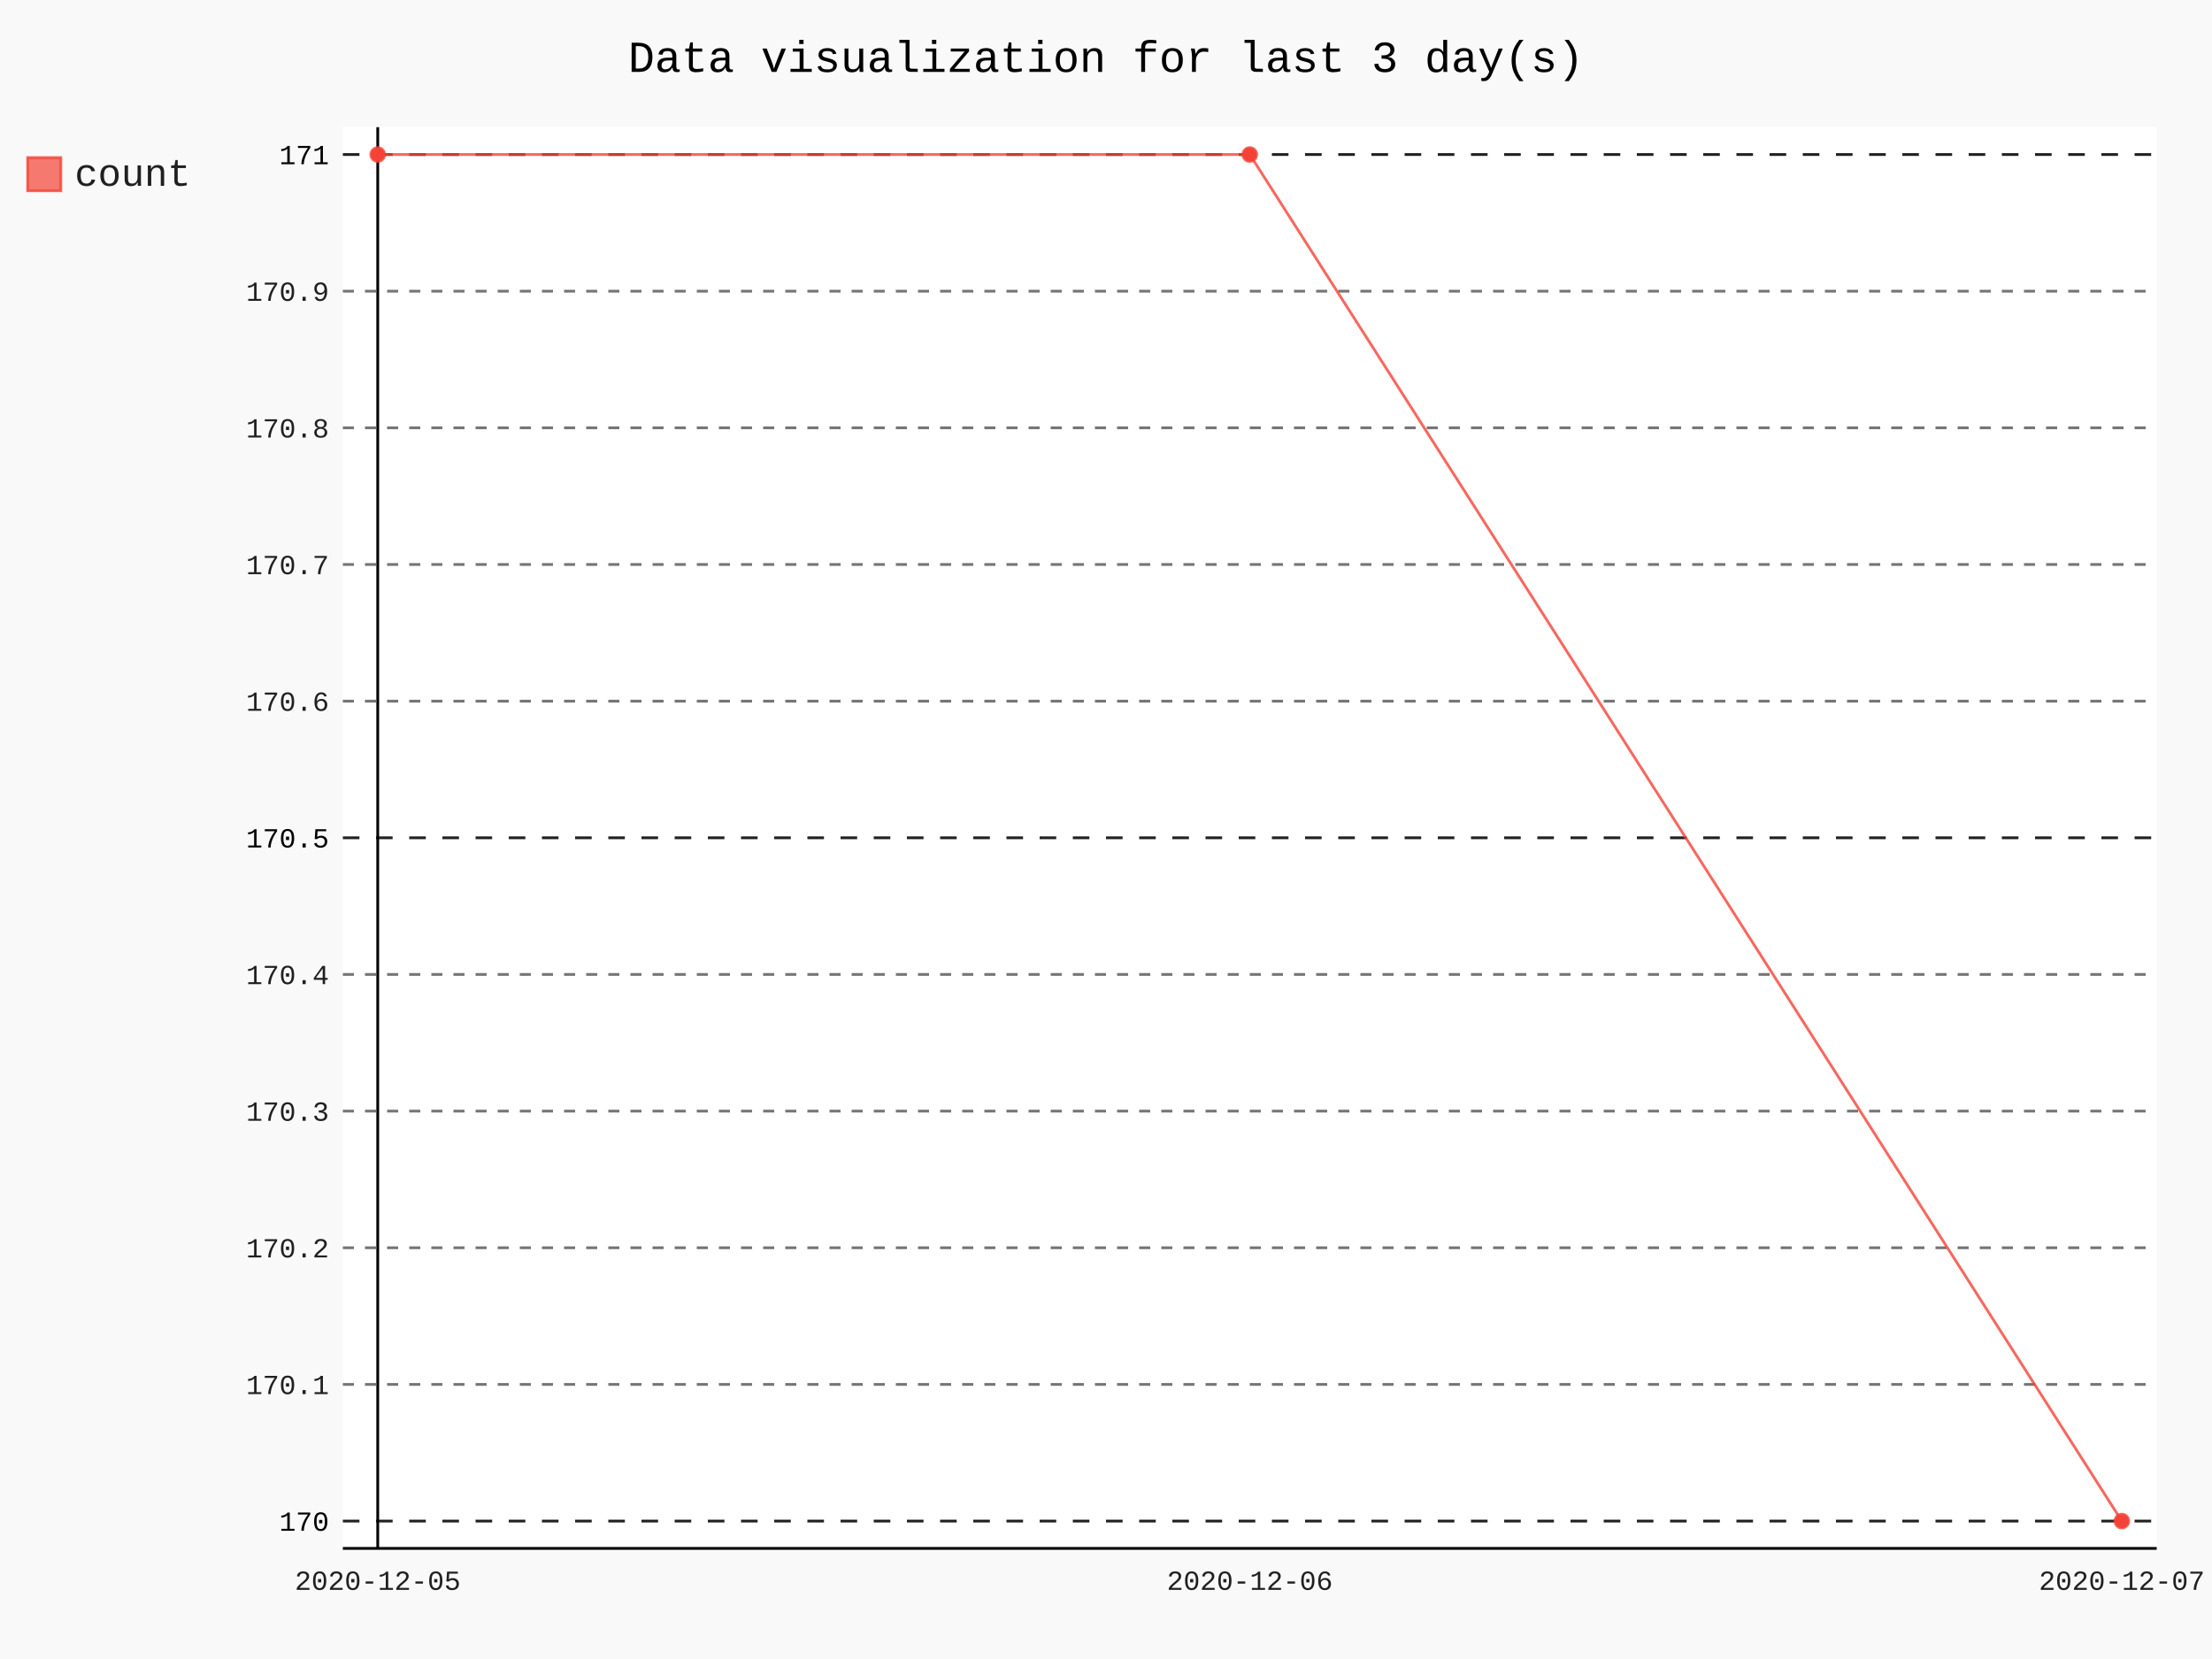
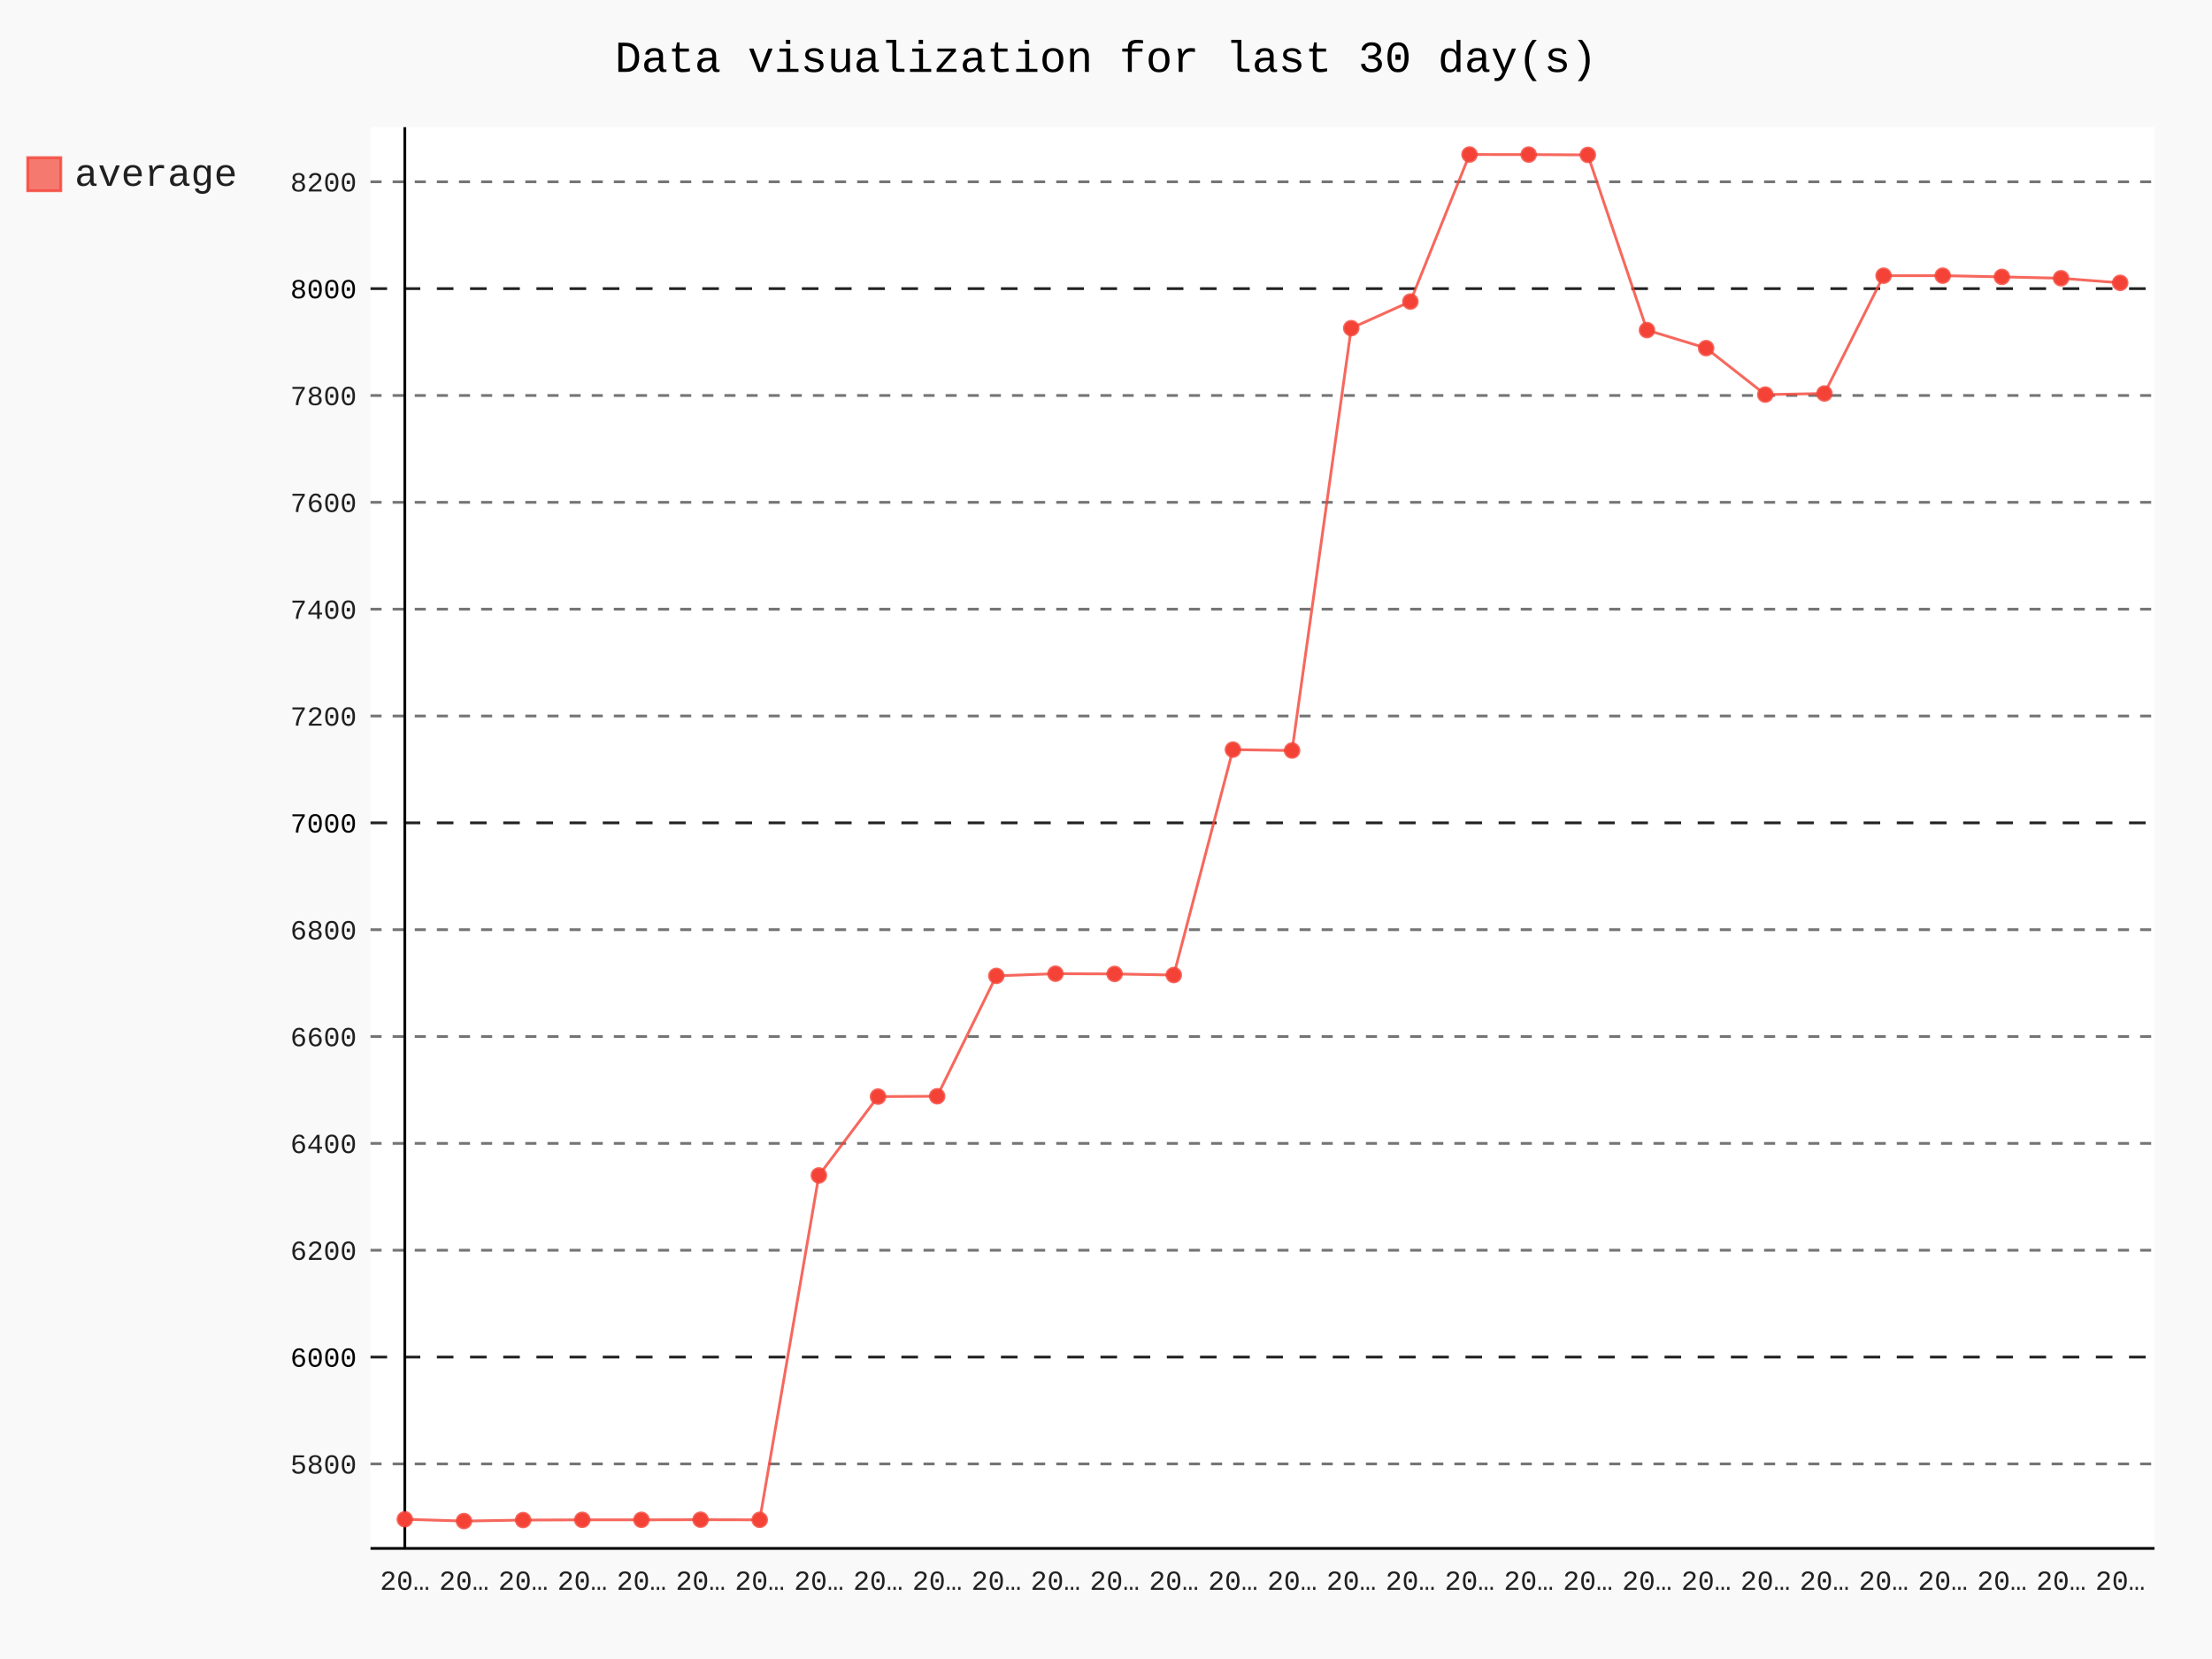
- <svg xmlns="http://www.w3.org/2000/svg" id="chart-09ba5c0b-9705-40a6-9dff-60fcd5149315" class="pygal-chart" viewBox="0 0 800 600">
+ <svg xmlns="http://www.w3.org/2000/svg" id="chart-fba8ac19-9352-40a4-8f73-d6accb5b0dcb" class="pygal-chart" viewBox="0 0 800 600">
  <defs>
-     <style type="text/css">#chart-09ba5c0b-9705-40a6-9dff-60fcd5149315{-webkit-user-select:none;-webkit-font-smoothing:antialiased;font-family:Consolas,"Liberation Mono",Menlo,Courier,monospace}#chart-09ba5c0b-9705-40a6-9dff-60fcd5149315 .title{font-family:Consolas,"Liberation Mono",Menlo,Courier,monospace;font-size:16px}#chart-09ba5c0b-9705-40a6-9dff-60fcd5149315 .legends .legend text{font-family:Consolas,"Liberation Mono",Menlo,Courier,monospace;font-size:14px}#chart-09ba5c0b-9705-40a6-9dff-60fcd5149315 .axis text{font-family:Consolas,"Liberation Mono",Menlo,Courier,monospace;font-size:10px}#chart-09ba5c0b-9705-40a6-9dff-60fcd5149315 .axis text.major{font-family:Consolas,"Liberation Mono",Menlo,Courier,monospace;font-size:10px}#chart-09ba5c0b-9705-40a6-9dff-60fcd5149315 .text-overlay text.value{font-family:Consolas,"Liberation Mono",Menlo,Courier,monospace;font-size:16px}#chart-09ba5c0b-9705-40a6-9dff-60fcd5149315 .text-overlay text.label{font-family:Consolas,"Liberation Mono",Menlo,Courier,monospace;font-size:10px}#chart-09ba5c0b-9705-40a6-9dff-60fcd5149315 .tooltip{font-family:Consolas,"Liberation Mono",Menlo,Courier,monospace;font-size:14px}#chart-09ba5c0b-9705-40a6-9dff-60fcd5149315 text.no_data{font-family:Consolas,"Liberation Mono",Menlo,Courier,monospace;font-size:64px}
- #chart-09ba5c0b-9705-40a6-9dff-60fcd5149315{background-color:rgba(249,249,249,1)}#chart-09ba5c0b-9705-40a6-9dff-60fcd5149315 path,#chart-09ba5c0b-9705-40a6-9dff-60fcd5149315 line,#chart-09ba5c0b-9705-40a6-9dff-60fcd5149315 rect,#chart-09ba5c0b-9705-40a6-9dff-60fcd5149315 circle{-webkit-transition:150ms;-moz-transition:150ms;transition:150ms}#chart-09ba5c0b-9705-40a6-9dff-60fcd5149315 .graph &gt; .background{fill:rgba(249,249,249,1)}#chart-09ba5c0b-9705-40a6-9dff-60fcd5149315 .plot &gt; .background{fill:rgba(255,255,255,1)}#chart-09ba5c0b-9705-40a6-9dff-60fcd5149315 .graph{fill:rgba(0,0,0,.87)}#chart-09ba5c0b-9705-40a6-9dff-60fcd5149315 text.no_data{fill:rgba(0,0,0,1)}#chart-09ba5c0b-9705-40a6-9dff-60fcd5149315 .title{fill:rgba(0,0,0,1)}#chart-09ba5c0b-9705-40a6-9dff-60fcd5149315 .legends .legend text{fill:rgba(0,0,0,.87)}#chart-09ba5c0b-9705-40a6-9dff-60fcd5149315 .legends .legend:hover text{fill:rgba(0,0,0,1)}#chart-09ba5c0b-9705-40a6-9dff-60fcd5149315 .axis .line{stroke:rgba(0,0,0,1)}#chart-09ba5c0b-9705-40a6-9dff-60fcd5149315 .axis .guide.line{stroke:rgba(0,0,0,.54)}#chart-09ba5c0b-9705-40a6-9dff-60fcd5149315 .axis .major.line{stroke:rgba(0,0,0,.87)}#chart-09ba5c0b-9705-40a6-9dff-60fcd5149315 .axis text.major{fill:rgba(0,0,0,1)}#chart-09ba5c0b-9705-40a6-9dff-60fcd5149315 .axis.y .guides:hover .guide.line,#chart-09ba5c0b-9705-40a6-9dff-60fcd5149315 .line-graph .axis.x .guides:hover .guide.line,#chart-09ba5c0b-9705-40a6-9dff-60fcd5149315 .stackedline-graph .axis.x .guides:hover .guide.line,#chart-09ba5c0b-9705-40a6-9dff-60fcd5149315 .xy-graph .axis.x .guides:hover .guide.line{stroke:rgba(0,0,0,1)}#chart-09ba5c0b-9705-40a6-9dff-60fcd5149315 .axis .guides:hover text{fill:rgba(0,0,0,1)}#chart-09ba5c0b-9705-40a6-9dff-60fcd5149315 .reactive{fill-opacity:.7;stroke-opacity:.8}#chart-09ba5c0b-9705-40a6-9dff-60fcd5149315 .ci{stroke:rgba(0,0,0,.87)}#chart-09ba5c0b-9705-40a6-9dff-60fcd5149315 .reactive.active,#chart-09ba5c0b-9705-40a6-9dff-60fcd5149315 .active .reactive{fill-opacity:.8;stroke-opacity:.9;stroke-width:4}#chart-09ba5c0b-9705-40a6-9dff-60fcd5149315 .ci .reactive.active{stroke-width:1.5}#chart-09ba5c0b-9705-40a6-9dff-60fcd5149315 .series text{fill:rgba(0,0,0,1)}#chart-09ba5c0b-9705-40a6-9dff-60fcd5149315 .tooltip rect{fill:rgba(255,255,255,1);stroke:rgba(0,0,0,1);-webkit-transition:opacity 150ms;-moz-transition:opacity 150ms;transition:opacity 150ms}#chart-09ba5c0b-9705-40a6-9dff-60fcd5149315 .tooltip .label{fill:rgba(0,0,0,.87)}#chart-09ba5c0b-9705-40a6-9dff-60fcd5149315 .tooltip .label{fill:rgba(0,0,0,.87)}#chart-09ba5c0b-9705-40a6-9dff-60fcd5149315 .tooltip .legend{font-size:.8em;fill:rgba(0,0,0,.54)}#chart-09ba5c0b-9705-40a6-9dff-60fcd5149315 .tooltip .x_label{font-size:.6em;fill:rgba(0,0,0,1)}#chart-09ba5c0b-9705-40a6-9dff-60fcd5149315 .tooltip .xlink{font-size:.5em;text-decoration:underline}#chart-09ba5c0b-9705-40a6-9dff-60fcd5149315 .tooltip .value{font-size:1.5em}#chart-09ba5c0b-9705-40a6-9dff-60fcd5149315 .bound{font-size:.5em}#chart-09ba5c0b-9705-40a6-9dff-60fcd5149315 .max-value{font-size:.75em;fill:rgba(0,0,0,.54)}#chart-09ba5c0b-9705-40a6-9dff-60fcd5149315 .map-element{fill:rgba(255,255,255,1);stroke:rgba(0,0,0,.54) !important}#chart-09ba5c0b-9705-40a6-9dff-60fcd5149315 .map-element .reactive{fill-opacity:inherit;stroke-opacity:inherit}#chart-09ba5c0b-9705-40a6-9dff-60fcd5149315 .color-0,#chart-09ba5c0b-9705-40a6-9dff-60fcd5149315 .color-0 a:visited{stroke:#F44336;fill:#F44336}#chart-09ba5c0b-9705-40a6-9dff-60fcd5149315 .text-overlay .color-0 text{fill:black}
- #chart-09ba5c0b-9705-40a6-9dff-60fcd5149315 text.no_data{text-anchor:middle}#chart-09ba5c0b-9705-40a6-9dff-60fcd5149315 .guide.line{fill:none}#chart-09ba5c0b-9705-40a6-9dff-60fcd5149315 .centered{text-anchor:middle}#chart-09ba5c0b-9705-40a6-9dff-60fcd5149315 .title{text-anchor:middle}#chart-09ba5c0b-9705-40a6-9dff-60fcd5149315 .legends .legend text{fill-opacity:1}#chart-09ba5c0b-9705-40a6-9dff-60fcd5149315 .axis.x text{text-anchor:middle}#chart-09ba5c0b-9705-40a6-9dff-60fcd5149315 .axis.x:not(.web) text[transform]{text-anchor:start}#chart-09ba5c0b-9705-40a6-9dff-60fcd5149315 .axis.x:not(.web) text[transform].backwards{text-anchor:end}#chart-09ba5c0b-9705-40a6-9dff-60fcd5149315 .axis.y text{text-anchor:end}#chart-09ba5c0b-9705-40a6-9dff-60fcd5149315 .axis.y text[transform].backwards{text-anchor:start}#chart-09ba5c0b-9705-40a6-9dff-60fcd5149315 .axis.y2 text{text-anchor:start}#chart-09ba5c0b-9705-40a6-9dff-60fcd5149315 .axis.y2 text[transform].backwards{text-anchor:end}#chart-09ba5c0b-9705-40a6-9dff-60fcd5149315 .axis .guide.line{stroke-dasharray:4,4}#chart-09ba5c0b-9705-40a6-9dff-60fcd5149315 .axis .major.guide.line{stroke-dasharray:6,6}#chart-09ba5c0b-9705-40a6-9dff-60fcd5149315 .horizontal .axis.y .guide.line,#chart-09ba5c0b-9705-40a6-9dff-60fcd5149315 .horizontal .axis.y2 .guide.line,#chart-09ba5c0b-9705-40a6-9dff-60fcd5149315 .vertical .axis.x .guide.line{opacity:0}#chart-09ba5c0b-9705-40a6-9dff-60fcd5149315 .horizontal .axis.always_show .guide.line,#chart-09ba5c0b-9705-40a6-9dff-60fcd5149315 .vertical .axis.always_show .guide.line{opacity:1 !important}#chart-09ba5c0b-9705-40a6-9dff-60fcd5149315 .axis.y .guides:hover .guide.line,#chart-09ba5c0b-9705-40a6-9dff-60fcd5149315 .axis.y2 .guides:hover .guide.line,#chart-09ba5c0b-9705-40a6-9dff-60fcd5149315 .axis.x .guides:hover .guide.line{opacity:1}#chart-09ba5c0b-9705-40a6-9dff-60fcd5149315 .axis .guides:hover text{opacity:1}#chart-09ba5c0b-9705-40a6-9dff-60fcd5149315 .nofill{fill:none}#chart-09ba5c0b-9705-40a6-9dff-60fcd5149315 .subtle-fill{fill-opacity:.2}#chart-09ba5c0b-9705-40a6-9dff-60fcd5149315 .dot{stroke-width:1px;fill-opacity:1}#chart-09ba5c0b-9705-40a6-9dff-60fcd5149315 .dot.active{stroke-width:5px}#chart-09ba5c0b-9705-40a6-9dff-60fcd5149315 .dot.negative{fill:transparent}#chart-09ba5c0b-9705-40a6-9dff-60fcd5149315 text,#chart-09ba5c0b-9705-40a6-9dff-60fcd5149315 tspan{stroke:none !important}#chart-09ba5c0b-9705-40a6-9dff-60fcd5149315 .series text.active{opacity:1}#chart-09ba5c0b-9705-40a6-9dff-60fcd5149315 .tooltip rect{fill-opacity:.95;stroke-width:.5}#chart-09ba5c0b-9705-40a6-9dff-60fcd5149315 .tooltip text{fill-opacity:1}#chart-09ba5c0b-9705-40a6-9dff-60fcd5149315 .showable{visibility:hidden}#chart-09ba5c0b-9705-40a6-9dff-60fcd5149315 .showable.shown{visibility:visible}#chart-09ba5c0b-9705-40a6-9dff-60fcd5149315 .gauge-background{fill:rgba(229,229,229,1);stroke:none}#chart-09ba5c0b-9705-40a6-9dff-60fcd5149315 .bg-lines{stroke:rgba(249,249,249,1);stroke-width:2px}</style>
+     <style type="text/css">#chart-fba8ac19-9352-40a4-8f73-d6accb5b0dcb{-webkit-user-select:none;-webkit-font-smoothing:antialiased;font-family:Consolas,"Liberation Mono",Menlo,Courier,monospace}#chart-fba8ac19-9352-40a4-8f73-d6accb5b0dcb .title{font-family:Consolas,"Liberation Mono",Menlo,Courier,monospace;font-size:16px}#chart-fba8ac19-9352-40a4-8f73-d6accb5b0dcb .legends .legend text{font-family:Consolas,"Liberation Mono",Menlo,Courier,monospace;font-size:14px}#chart-fba8ac19-9352-40a4-8f73-d6accb5b0dcb .axis text{font-family:Consolas,"Liberation Mono",Menlo,Courier,monospace;font-size:10px}#chart-fba8ac19-9352-40a4-8f73-d6accb5b0dcb .axis text.major{font-family:Consolas,"Liberation Mono",Menlo,Courier,monospace;font-size:10px}#chart-fba8ac19-9352-40a4-8f73-d6accb5b0dcb .text-overlay text.value{font-family:Consolas,"Liberation Mono",Menlo,Courier,monospace;font-size:16px}#chart-fba8ac19-9352-40a4-8f73-d6accb5b0dcb .text-overlay text.label{font-family:Consolas,"Liberation Mono",Menlo,Courier,monospace;font-size:10px}#chart-fba8ac19-9352-40a4-8f73-d6accb5b0dcb .tooltip{font-family:Consolas,"Liberation Mono",Menlo,Courier,monospace;font-size:14px}#chart-fba8ac19-9352-40a4-8f73-d6accb5b0dcb text.no_data{font-family:Consolas,"Liberation Mono",Menlo,Courier,monospace;font-size:64px}
+ #chart-fba8ac19-9352-40a4-8f73-d6accb5b0dcb{background-color:rgba(249,249,249,1)}#chart-fba8ac19-9352-40a4-8f73-d6accb5b0dcb path,#chart-fba8ac19-9352-40a4-8f73-d6accb5b0dcb line,#chart-fba8ac19-9352-40a4-8f73-d6accb5b0dcb rect,#chart-fba8ac19-9352-40a4-8f73-d6accb5b0dcb circle{-webkit-transition:150ms;-moz-transition:150ms;transition:150ms}#chart-fba8ac19-9352-40a4-8f73-d6accb5b0dcb .graph &gt; .background{fill:rgba(249,249,249,1)}#chart-fba8ac19-9352-40a4-8f73-d6accb5b0dcb .plot &gt; .background{fill:rgba(255,255,255,1)}#chart-fba8ac19-9352-40a4-8f73-d6accb5b0dcb .graph{fill:rgba(0,0,0,.87)}#chart-fba8ac19-9352-40a4-8f73-d6accb5b0dcb text.no_data{fill:rgba(0,0,0,1)}#chart-fba8ac19-9352-40a4-8f73-d6accb5b0dcb .title{fill:rgba(0,0,0,1)}#chart-fba8ac19-9352-40a4-8f73-d6accb5b0dcb .legends .legend text{fill:rgba(0,0,0,.87)}#chart-fba8ac19-9352-40a4-8f73-d6accb5b0dcb .legends .legend:hover text{fill:rgba(0,0,0,1)}#chart-fba8ac19-9352-40a4-8f73-d6accb5b0dcb .axis .line{stroke:rgba(0,0,0,1)}#chart-fba8ac19-9352-40a4-8f73-d6accb5b0dcb .axis .guide.line{stroke:rgba(0,0,0,.54)}#chart-fba8ac19-9352-40a4-8f73-d6accb5b0dcb .axis .major.line{stroke:rgba(0,0,0,.87)}#chart-fba8ac19-9352-40a4-8f73-d6accb5b0dcb .axis text.major{fill:rgba(0,0,0,1)}#chart-fba8ac19-9352-40a4-8f73-d6accb5b0dcb .axis.y .guides:hover .guide.line,#chart-fba8ac19-9352-40a4-8f73-d6accb5b0dcb .line-graph .axis.x .guides:hover .guide.line,#chart-fba8ac19-9352-40a4-8f73-d6accb5b0dcb .stackedline-graph .axis.x .guides:hover .guide.line,#chart-fba8ac19-9352-40a4-8f73-d6accb5b0dcb .xy-graph .axis.x .guides:hover .guide.line{stroke:rgba(0,0,0,1)}#chart-fba8ac19-9352-40a4-8f73-d6accb5b0dcb .axis .guides:hover text{fill:rgba(0,0,0,1)}#chart-fba8ac19-9352-40a4-8f73-d6accb5b0dcb .reactive{fill-opacity:.7;stroke-opacity:.8}#chart-fba8ac19-9352-40a4-8f73-d6accb5b0dcb .ci{stroke:rgba(0,0,0,.87)}#chart-fba8ac19-9352-40a4-8f73-d6accb5b0dcb .reactive.active,#chart-fba8ac19-9352-40a4-8f73-d6accb5b0dcb .active .reactive{fill-opacity:.8;stroke-opacity:.9;stroke-width:4}#chart-fba8ac19-9352-40a4-8f73-d6accb5b0dcb .ci .reactive.active{stroke-width:1.5}#chart-fba8ac19-9352-40a4-8f73-d6accb5b0dcb .series text{fill:rgba(0,0,0,1)}#chart-fba8ac19-9352-40a4-8f73-d6accb5b0dcb .tooltip rect{fill:rgba(255,255,255,1);stroke:rgba(0,0,0,1);-webkit-transition:opacity 150ms;-moz-transition:opacity 150ms;transition:opacity 150ms}#chart-fba8ac19-9352-40a4-8f73-d6accb5b0dcb .tooltip .label{fill:rgba(0,0,0,.87)}#chart-fba8ac19-9352-40a4-8f73-d6accb5b0dcb .tooltip .label{fill:rgba(0,0,0,.87)}#chart-fba8ac19-9352-40a4-8f73-d6accb5b0dcb .tooltip .legend{font-size:.8em;fill:rgba(0,0,0,.54)}#chart-fba8ac19-9352-40a4-8f73-d6accb5b0dcb .tooltip .x_label{font-size:.6em;fill:rgba(0,0,0,1)}#chart-fba8ac19-9352-40a4-8f73-d6accb5b0dcb .tooltip .xlink{font-size:.5em;text-decoration:underline}#chart-fba8ac19-9352-40a4-8f73-d6accb5b0dcb .tooltip .value{font-size:1.5em}#chart-fba8ac19-9352-40a4-8f73-d6accb5b0dcb .bound{font-size:.5em}#chart-fba8ac19-9352-40a4-8f73-d6accb5b0dcb .max-value{font-size:.75em;fill:rgba(0,0,0,.54)}#chart-fba8ac19-9352-40a4-8f73-d6accb5b0dcb .map-element{fill:rgba(255,255,255,1);stroke:rgba(0,0,0,.54) !important}#chart-fba8ac19-9352-40a4-8f73-d6accb5b0dcb .map-element .reactive{fill-opacity:inherit;stroke-opacity:inherit}#chart-fba8ac19-9352-40a4-8f73-d6accb5b0dcb .color-0,#chart-fba8ac19-9352-40a4-8f73-d6accb5b0dcb .color-0 a:visited{stroke:#F44336;fill:#F44336}#chart-fba8ac19-9352-40a4-8f73-d6accb5b0dcb .text-overlay .color-0 text{fill:black}
+ #chart-fba8ac19-9352-40a4-8f73-d6accb5b0dcb text.no_data{text-anchor:middle}#chart-fba8ac19-9352-40a4-8f73-d6accb5b0dcb .guide.line{fill:none}#chart-fba8ac19-9352-40a4-8f73-d6accb5b0dcb .centered{text-anchor:middle}#chart-fba8ac19-9352-40a4-8f73-d6accb5b0dcb .title{text-anchor:middle}#chart-fba8ac19-9352-40a4-8f73-d6accb5b0dcb .legends .legend text{fill-opacity:1}#chart-fba8ac19-9352-40a4-8f73-d6accb5b0dcb .axis.x text{text-anchor:middle}#chart-fba8ac19-9352-40a4-8f73-d6accb5b0dcb .axis.x:not(.web) text[transform]{text-anchor:start}#chart-fba8ac19-9352-40a4-8f73-d6accb5b0dcb .axis.x:not(.web) text[transform].backwards{text-anchor:end}#chart-fba8ac19-9352-40a4-8f73-d6accb5b0dcb .axis.y text{text-anchor:end}#chart-fba8ac19-9352-40a4-8f73-d6accb5b0dcb .axis.y text[transform].backwards{text-anchor:start}#chart-fba8ac19-9352-40a4-8f73-d6accb5b0dcb .axis.y2 text{text-anchor:start}#chart-fba8ac19-9352-40a4-8f73-d6accb5b0dcb .axis.y2 text[transform].backwards{text-anchor:end}#chart-fba8ac19-9352-40a4-8f73-d6accb5b0dcb .axis .guide.line{stroke-dasharray:4,4}#chart-fba8ac19-9352-40a4-8f73-d6accb5b0dcb .axis .major.guide.line{stroke-dasharray:6,6}#chart-fba8ac19-9352-40a4-8f73-d6accb5b0dcb .horizontal .axis.y .guide.line,#chart-fba8ac19-9352-40a4-8f73-d6accb5b0dcb .horizontal .axis.y2 .guide.line,#chart-fba8ac19-9352-40a4-8f73-d6accb5b0dcb .vertical .axis.x .guide.line{opacity:0}#chart-fba8ac19-9352-40a4-8f73-d6accb5b0dcb .horizontal .axis.always_show .guide.line,#chart-fba8ac19-9352-40a4-8f73-d6accb5b0dcb .vertical .axis.always_show .guide.line{opacity:1 !important}#chart-fba8ac19-9352-40a4-8f73-d6accb5b0dcb .axis.y .guides:hover .guide.line,#chart-fba8ac19-9352-40a4-8f73-d6accb5b0dcb .axis.y2 .guides:hover .guide.line,#chart-fba8ac19-9352-40a4-8f73-d6accb5b0dcb .axis.x .guides:hover .guide.line{opacity:1}#chart-fba8ac19-9352-40a4-8f73-d6accb5b0dcb .axis .guides:hover text{opacity:1}#chart-fba8ac19-9352-40a4-8f73-d6accb5b0dcb .nofill{fill:none}#chart-fba8ac19-9352-40a4-8f73-d6accb5b0dcb .subtle-fill{fill-opacity:.2}#chart-fba8ac19-9352-40a4-8f73-d6accb5b0dcb .dot{stroke-width:1px;fill-opacity:1}#chart-fba8ac19-9352-40a4-8f73-d6accb5b0dcb .dot.active{stroke-width:5px}#chart-fba8ac19-9352-40a4-8f73-d6accb5b0dcb .dot.negative{fill:transparent}#chart-fba8ac19-9352-40a4-8f73-d6accb5b0dcb text,#chart-fba8ac19-9352-40a4-8f73-d6accb5b0dcb tspan{stroke:none !important}#chart-fba8ac19-9352-40a4-8f73-d6accb5b0dcb .series text.active{opacity:1}#chart-fba8ac19-9352-40a4-8f73-d6accb5b0dcb .tooltip rect{fill-opacity:.95;stroke-width:.5}#chart-fba8ac19-9352-40a4-8f73-d6accb5b0dcb .tooltip text{fill-opacity:1}#chart-fba8ac19-9352-40a4-8f73-d6accb5b0dcb .showable{visibility:hidden}#chart-fba8ac19-9352-40a4-8f73-d6accb5b0dcb .showable.shown{visibility:visible}#chart-fba8ac19-9352-40a4-8f73-d6accb5b0dcb .gauge-background{fill:rgba(229,229,229,1);stroke:none}#chart-fba8ac19-9352-40a4-8f73-d6accb5b0dcb .bg-lines{stroke:rgba(249,249,249,1);stroke-width:2px}</style>
  </defs>
  <g class="graph line-graph vertical">
    <rect x="0" y="0" width="800" height="600" class="background" />
-     <g transform="translate(124, 46)" class="plot">
-       <rect x="0" y="0" width="656.0" height="514" class="background" />
+     <g transform="translate(134, 46)" class="plot">
+       <rect x="0" y="0" width="645.2" height="514" class="background" />
      <g class="axis y always_show">
-         <path d="M0 514 h656" class="line" />
-         <g class="guides">
-           <path d="M0 504.115 h656" class="major guide line" />
-           <text x="-5" y="507.615" class="major">170</text>
-         </g>
-         <g class="guides">
-           <path d="M0 454.692 h656" class="guide line" />
-           <text x="-5" y="458.192" class="">170.1</text>
-         </g>
-         <g class="guides">
-           <path d="M0 405.269 h656" class="guide line" />
-           <text x="-5" y="408.769" class="">170.2</text>
-         </g>
-         <g class="guides">
-           <path d="M0 355.846 h656" class="guide line" />
-           <text x="-5" y="359.346" class="">170.3</text>
-         </g>
-         <g class="guides">
-           <path d="M0 306.423 h656" class="guide line" />
-           <text x="-5" y="309.923" class="">170.4</text>
-         </g>
-         <g class="guides">
-           <path d="M0 257 h656" class="major guide line" />
-           <text x="-5" y="260.5" class="major">170.5</text>
-         </g>
-         <g class="guides">
-           <path d="M0 207.577 h656" class="guide line" />
-           <text x="-5" y="211.077" class="">170.6</text>
-         </g>
-         <g class="guides">
-           <path d="M0 158.154 h656" class="guide line" />
-           <text x="-5" y="161.654" class="">170.7</text>
-         </g>
-         <g class="guides">
-           <path d="M0 108.731 h656" class="guide line" />
-           <text x="-5" y="112.231" class="">170.8</text>
-         </g>
-         <g class="guides">
-           <path d="M0 59.308 h656" class="guide line" />
-           <text x="-5" y="62.808" class="">170.9</text>
-         </g>
-         <g class="guides">
-           <path d="M0 9.885 h656" class="major guide line" />
-           <text x="-5" y="13.385" class="major">171</text>
+         <path d="M0 514 h645.2" class="line" />
+         <g class="guides">
+           <path d="M0 483.445 h645.2" class="guide line" />
+           <text x="-5" y="486.945" class="">5800</text>
+         </g>
+         <g class="guides">
+           <path d="M0 444.803 h645.2" class="major guide line" />
+           <text x="-5" y="448.303" class="major">6000</text>
+         </g>
+         <g class="guides">
+           <path d="M0 406.162 h645.2" class="guide line" />
+           <text x="-5" y="409.662" class="">6200</text>
+         </g>
+         <g class="guides">
+           <path d="M0 367.52 h645.2" class="guide line" />
+           <text x="-5" y="371.02" class="">6400</text>
+         </g>
+         <g class="guides">
+           <path d="M0 328.879 h645.2" class="guide line" />
+           <text x="-5" y="332.379" class="">6600</text>
+         </g>
+         <g class="guides">
+           <path d="M0 290.237 h645.2" class="guide line" />
+           <text x="-5" y="293.737" class="">6800</text>
+         </g>
+         <g class="guides">
+           <path d="M0 251.595 h645.2" class="major guide line" />
+           <text x="-5" y="255.095" class="major">7000</text>
+         </g>
+         <g class="guides">
+           <path d="M0 212.954 h645.2" class="guide line" />
+           <text x="-5" y="216.454" class="">7200</text>
+         </g>
+         <g class="guides">
+           <path d="M0 174.312 h645.2" class="guide line" />
+           <text x="-5" y="177.812" class="">7400</text>
+         </g>
+         <g class="guides">
+           <path d="M0 135.671 h645.2" class="guide line" />
+           <text x="-5" y="139.171" class="">7600</text>
+         </g>
+         <g class="guides">
+           <path d="M0 97.029 h645.2" class="guide line" />
+           <text x="-5" y="100.529" class="">7800</text>
+         </g>
+         <g class="guides">
+           <path d="M0 58.387 h645.2" class="major guide line" />
+           <text x="-5" y="61.887" class="major">8000</text>
+         </g>
+         <g class="guides">
+           <path d="M0 19.746 h645.2" class="guide line" />
+           <text x="-5" y="23.246" class="">8200</text>
        </g>
      </g>
      <g class="axis x">
        <g class="guides">
-           <path d="M12.615 0 v514" class="line" />
-           <text x="12.615" y="529.0" class="">2020-12-05</text>
-         </g>
-         <g class="guides">
-           <path d="M328 0 v514" class="guide line" />
-           <text x="328.0" y="529.0" class="">2020-12-06</text>
-         </g>
-         <g class="guides">
-           <path d="M643.385 0 v514" class="guide line" />
-           <text x="643.385" y="529.0" class="">2020-12-07</text>
+           <path d="M12.408 0 v514" class="line" />
+           <text x="12.408" y="529.0" class="">20…</text>
+         </g>
+         <g class="guides">
+           <path d="M33.8 0 v514" class="guide line" />
+           <text x="33.8" y="529.0" class="">20…</text>
+         </g>
+         <g class="guides">
+           <path d="M55.193 0 v514" class="guide line" />
+           <text x="55.193" y="529.0" class="">20…</text>
+         </g>
+         <g class="guides">
+           <path d="M76.585 0 v514" class="guide line" />
+           <text x="76.585" y="529.0" class="">20…</text>
+         </g>
+         <g class="guides">
+           <path d="M97.978 0 v514" class="guide line" />
+           <text x="97.978" y="529.0" class="">20…</text>
+         </g>
+         <g class="guides">
+           <path d="M119.371 0 v514" class="guide line" />
+           <text x="119.371" y="529.0" class="">20…</text>
+         </g>
+         <g class="guides">
+           <path d="M140.763 0 v514" class="guide line" />
+           <text x="140.763" y="529.0" class="">20…</text>
+         </g>
+         <g class="guides">
+           <path d="M162.156 0 v514" class="guide line" />
+           <text x="162.156" y="529.0" class="">20…</text>
+         </g>
+         <g class="guides">
+           <path d="M183.548 0 v514" class="guide line" />
+           <text x="183.548" y="529.0" class="">20…</text>
+         </g>
+         <g class="guides">
+           <path d="M204.941 0 v514" class="guide line" />
+           <text x="204.941" y="529.0" class="">20…</text>
+         </g>
+         <g class="guides">
+           <path d="M226.333 0 v514" class="guide line" />
+           <text x="226.333" y="529.0" class="">20…</text>
+         </g>
+         <g class="guides">
+           <path d="M247.726 0 v514" class="guide line" />
+           <text x="247.726" y="529.0" class="">20…</text>
+         </g>
+         <g class="guides">
+           <path d="M269.119 0 v514" class="guide line" />
+           <text x="269.119" y="529.0" class="">20…</text>
+         </g>
+         <g class="guides">
+           <path d="M290.511 0 v514" class="guide line" />
+           <text x="290.511" y="529.0" class="">20…</text>
+         </g>
+         <g class="guides">
+           <path d="M311.904 0 v514" class="guide line" />
+           <text x="311.904" y="529.0" class="">20…</text>
+         </g>
+         <g class="guides">
+           <path d="M333.296 0 v514" class="guide line" />
+           <text x="333.296" y="529.0" class="">20…</text>
+         </g>
+         <g class="guides">
+           <path d="M354.689 0 v514" class="guide line" />
+           <text x="354.689" y="529.0" class="">20…</text>
+         </g>
+         <g class="guides">
+           <path d="M376.081 0 v514" class="guide line" />
+           <text x="376.081" y="529.0" class="">20…</text>
+         </g>
+         <g class="guides">
+           <path d="M397.474 0 v514" class="guide line" />
+           <text x="397.474" y="529.0" class="">20…</text>
+         </g>
+         <g class="guides">
+           <path d="M418.867 0 v514" class="guide line" />
+           <text x="418.867" y="529.0" class="">20…</text>
+         </g>
+         <g class="guides">
+           <path d="M440.259 0 v514" class="guide line" />
+           <text x="440.259" y="529.0" class="">20…</text>
+         </g>
+         <g class="guides">
+           <path d="M461.652 0 v514" class="guide line" />
+           <text x="461.652" y="529.0" class="">20…</text>
+         </g>
+         <g class="guides">
+           <path d="M483.044 0 v514" class="guide line" />
+           <text x="483.044" y="529.0" class="">20…</text>
+         </g>
+         <g class="guides">
+           <path d="M504.437 0 v514" class="guide line" />
+           <text x="504.437" y="529.0" class="">20…</text>
+         </g>
+         <g class="guides">
+           <path d="M525.829 0 v514" class="guide line" />
+           <text x="525.829" y="529.0" class="">20…</text>
+         </g>
+         <g class="guides">
+           <path d="M547.222 0 v514" class="guide line" />
+           <text x="547.222" y="529.0" class="">20…</text>
+         </g>
+         <g class="guides">
+           <path d="M568.615 0 v514" class="guide line" />
+           <text x="568.615" y="529.0" class="">20…</text>
+         </g>
+         <g class="guides">
+           <path d="M590.007 0 v514" class="guide line" />
+           <text x="590.007" y="529.0" class="">20…</text>
+         </g>
+         <g class="guides">
+           <path d="M611.4 0 v514" class="guide line" />
+           <text x="611.4" y="529.0" class="">20…</text>
+         </g>
+         <g class="guides">
+           <path d="M632.792 0 v514" class="guide line" />
+           <text x="632.792" y="529.0" class="">20…</text>
        </g>
      </g>
      <g class="series serie-0 color-0">
-         <path d="M12.615 9.885 L328 9.885 643.385 504.115" class="line reactive nofill" />
+         <path d="M12.408 503.465 L33.8 504.115 55.193 503.758 76.585 503.674 97.978 503.667 119.371 503.619 140.763 503.671 162.156 379.102 183.548 350.596 204.941 350.476 226.333 306.936 247.726 306.151 269.119 306.234 290.511 306.636 311.904 225.11 333.296 225.441 354.689 72.686 376.081 63.065 397.474 9.885 418.867 9.909 440.259 10.025 461.652 73.384 483.044 79.902 504.437 96.711 525.829 96.315 547.222 53.705 568.615 53.695 590.007 54.135 611.4 54.631 632.792 56.293" class="line reactive nofill" />
      </g>
    </g>
    <g class="titles">
-       <text x="400.0" y="26" class="title plot_title">Data visualization for last 3 day(s)</text>
-     </g>
-     <g transform="translate(124, 46)" class="plot overlay">
+       <text x="400.0" y="26" class="title plot_title">Data visualization for last 30 day(s)</text>
+     </g>
+     <g transform="translate(134, 46)" class="plot overlay">
      <g class="series serie-0 color-0">
        <g class="dots">
-           <circle cx="12.615" cy="9.885" r="2.5" class="dot reactive tooltip-trigger" />
-         </g>
-         <g class="dots">
-           <circle cx="328.0" cy="9.885" r="2.5" class="dot reactive tooltip-trigger" />
-         </g>
-         <g class="dots">
-           <circle cx="643.385" cy="504.115" r="2.5" class="dot reactive tooltip-trigger" />
-         </g>
-       </g>
-     </g>
-     <g transform="translate(124, 46)" class="plot text-overlay">
+           <circle cx="12.408" cy="503.465" r="2.5" class="dot reactive tooltip-trigger" />
+         </g>
+         <g class="dots">
+           <circle cx="33.8" cy="504.115" r="2.5" class="dot reactive tooltip-trigger" />
+         </g>
+         <g class="dots">
+           <circle cx="55.193" cy="503.758" r="2.5" class="dot reactive tooltip-trigger" />
+         </g>
+         <g class="dots">
+           <circle cx="76.585" cy="503.674" r="2.5" class="dot reactive tooltip-trigger" />
+         </g>
+         <g class="dots">
+           <circle cx="97.978" cy="503.667" r="2.5" class="dot reactive tooltip-trigger" />
+         </g>
+         <g class="dots">
+           <circle cx="119.371" cy="503.619" r="2.5" class="dot reactive tooltip-trigger" />
+         </g>
+         <g class="dots">
+           <circle cx="140.763" cy="503.671" r="2.5" class="dot reactive tooltip-trigger" />
+         </g>
+         <g class="dots">
+           <circle cx="162.156" cy="379.102" r="2.5" class="dot reactive tooltip-trigger" />
+         </g>
+         <g class="dots">
+           <circle cx="183.548" cy="350.596" r="2.5" class="dot reactive tooltip-trigger" />
+         </g>
+         <g class="dots">
+           <circle cx="204.941" cy="350.476" r="2.5" class="dot reactive tooltip-trigger" />
+         </g>
+         <g class="dots">
+           <circle cx="226.333" cy="306.936" r="2.5" class="dot reactive tooltip-trigger" />
+         </g>
+         <g class="dots">
+           <circle cx="247.726" cy="306.151" r="2.5" class="dot reactive tooltip-trigger" />
+         </g>
+         <g class="dots">
+           <circle cx="269.119" cy="306.234" r="2.5" class="dot reactive tooltip-trigger" />
+         </g>
+         <g class="dots">
+           <circle cx="290.511" cy="306.636" r="2.5" class="dot reactive tooltip-trigger" />
+         </g>
+         <g class="dots">
+           <circle cx="311.904" cy="225.11" r="2.5" class="dot reactive tooltip-trigger" />
+         </g>
+         <g class="dots">
+           <circle cx="333.296" cy="225.441" r="2.5" class="dot reactive tooltip-trigger" />
+         </g>
+         <g class="dots">
+           <circle cx="354.689" cy="72.686" r="2.5" class="dot reactive tooltip-trigger" />
+         </g>
+         <g class="dots">
+           <circle cx="376.081" cy="63.065" r="2.5" class="dot reactive tooltip-trigger" />
+         </g>
+         <g class="dots">
+           <circle cx="397.474" cy="9.885" r="2.5" class="dot reactive tooltip-trigger" />
+         </g>
+         <g class="dots">
+           <circle cx="418.867" cy="9.909" r="2.5" class="dot reactive tooltip-trigger" />
+         </g>
+         <g class="dots">
+           <circle cx="440.259" cy="10.025" r="2.5" class="dot reactive tooltip-trigger" />
+         </g>
+         <g class="dots">
+           <circle cx="461.652" cy="73.384" r="2.5" class="dot reactive tooltip-trigger" />
+         </g>
+         <g class="dots">
+           <circle cx="483.044" cy="79.902" r="2.5" class="dot reactive tooltip-trigger" />
+         </g>
+         <g class="dots">
+           <circle cx="504.437" cy="96.711" r="2.5" class="dot reactive tooltip-trigger" />
+         </g>
+         <g class="dots">
+           <circle cx="525.829" cy="96.315" r="2.5" class="dot reactive tooltip-trigger" />
+         </g>
+         <g class="dots">
+           <circle cx="547.222" cy="53.705" r="2.5" class="dot reactive tooltip-trigger" />
+         </g>
+         <g class="dots">
+           <circle cx="568.615" cy="53.695" r="2.5" class="dot reactive tooltip-trigger" />
+         </g>
+         <g class="dots">
+           <circle cx="590.007" cy="54.135" r="2.5" class="dot reactive tooltip-trigger" />
+         </g>
+         <g class="dots">
+           <circle cx="611.4" cy="54.631" r="2.5" class="dot reactive tooltip-trigger" />
+         </g>
+         <g class="dots">
+           <circle cx="632.792" cy="56.293" r="2.5" class="dot reactive tooltip-trigger" />
+         </g>
+       </g>
+     </g>
+     <g transform="translate(134, 46)" class="plot text-overlay">
      <g class="series serie-0 color-0" />
    </g>
-     <g transform="translate(124, 46)" class="plot tooltip-overlay">
+     <g transform="translate(134, 46)" class="plot tooltip-overlay">
      <g transform="translate(0 0)" style="opacity: 0" class="tooltip">
        <rect rx="0" ry="0" width="0" height="0" class="tooltip-box" />
        <g class="text" />
      </g>
    </g>
    <g transform="translate(10, 56)" class="legends">
      <g id="activate-serie-0" class="legend reactive activate-serie">
        <rect x="0.0" y="1.0" width="12" height="12" class="color-0 reactive" />
-         <text x="17.0" y="11.2">count</text>
+         <text x="17.0" y="11.2">average</text>
      </g>
    </g>
    <g transform="translate(790, 56)" class="legends" />
  </g>
</svg>
